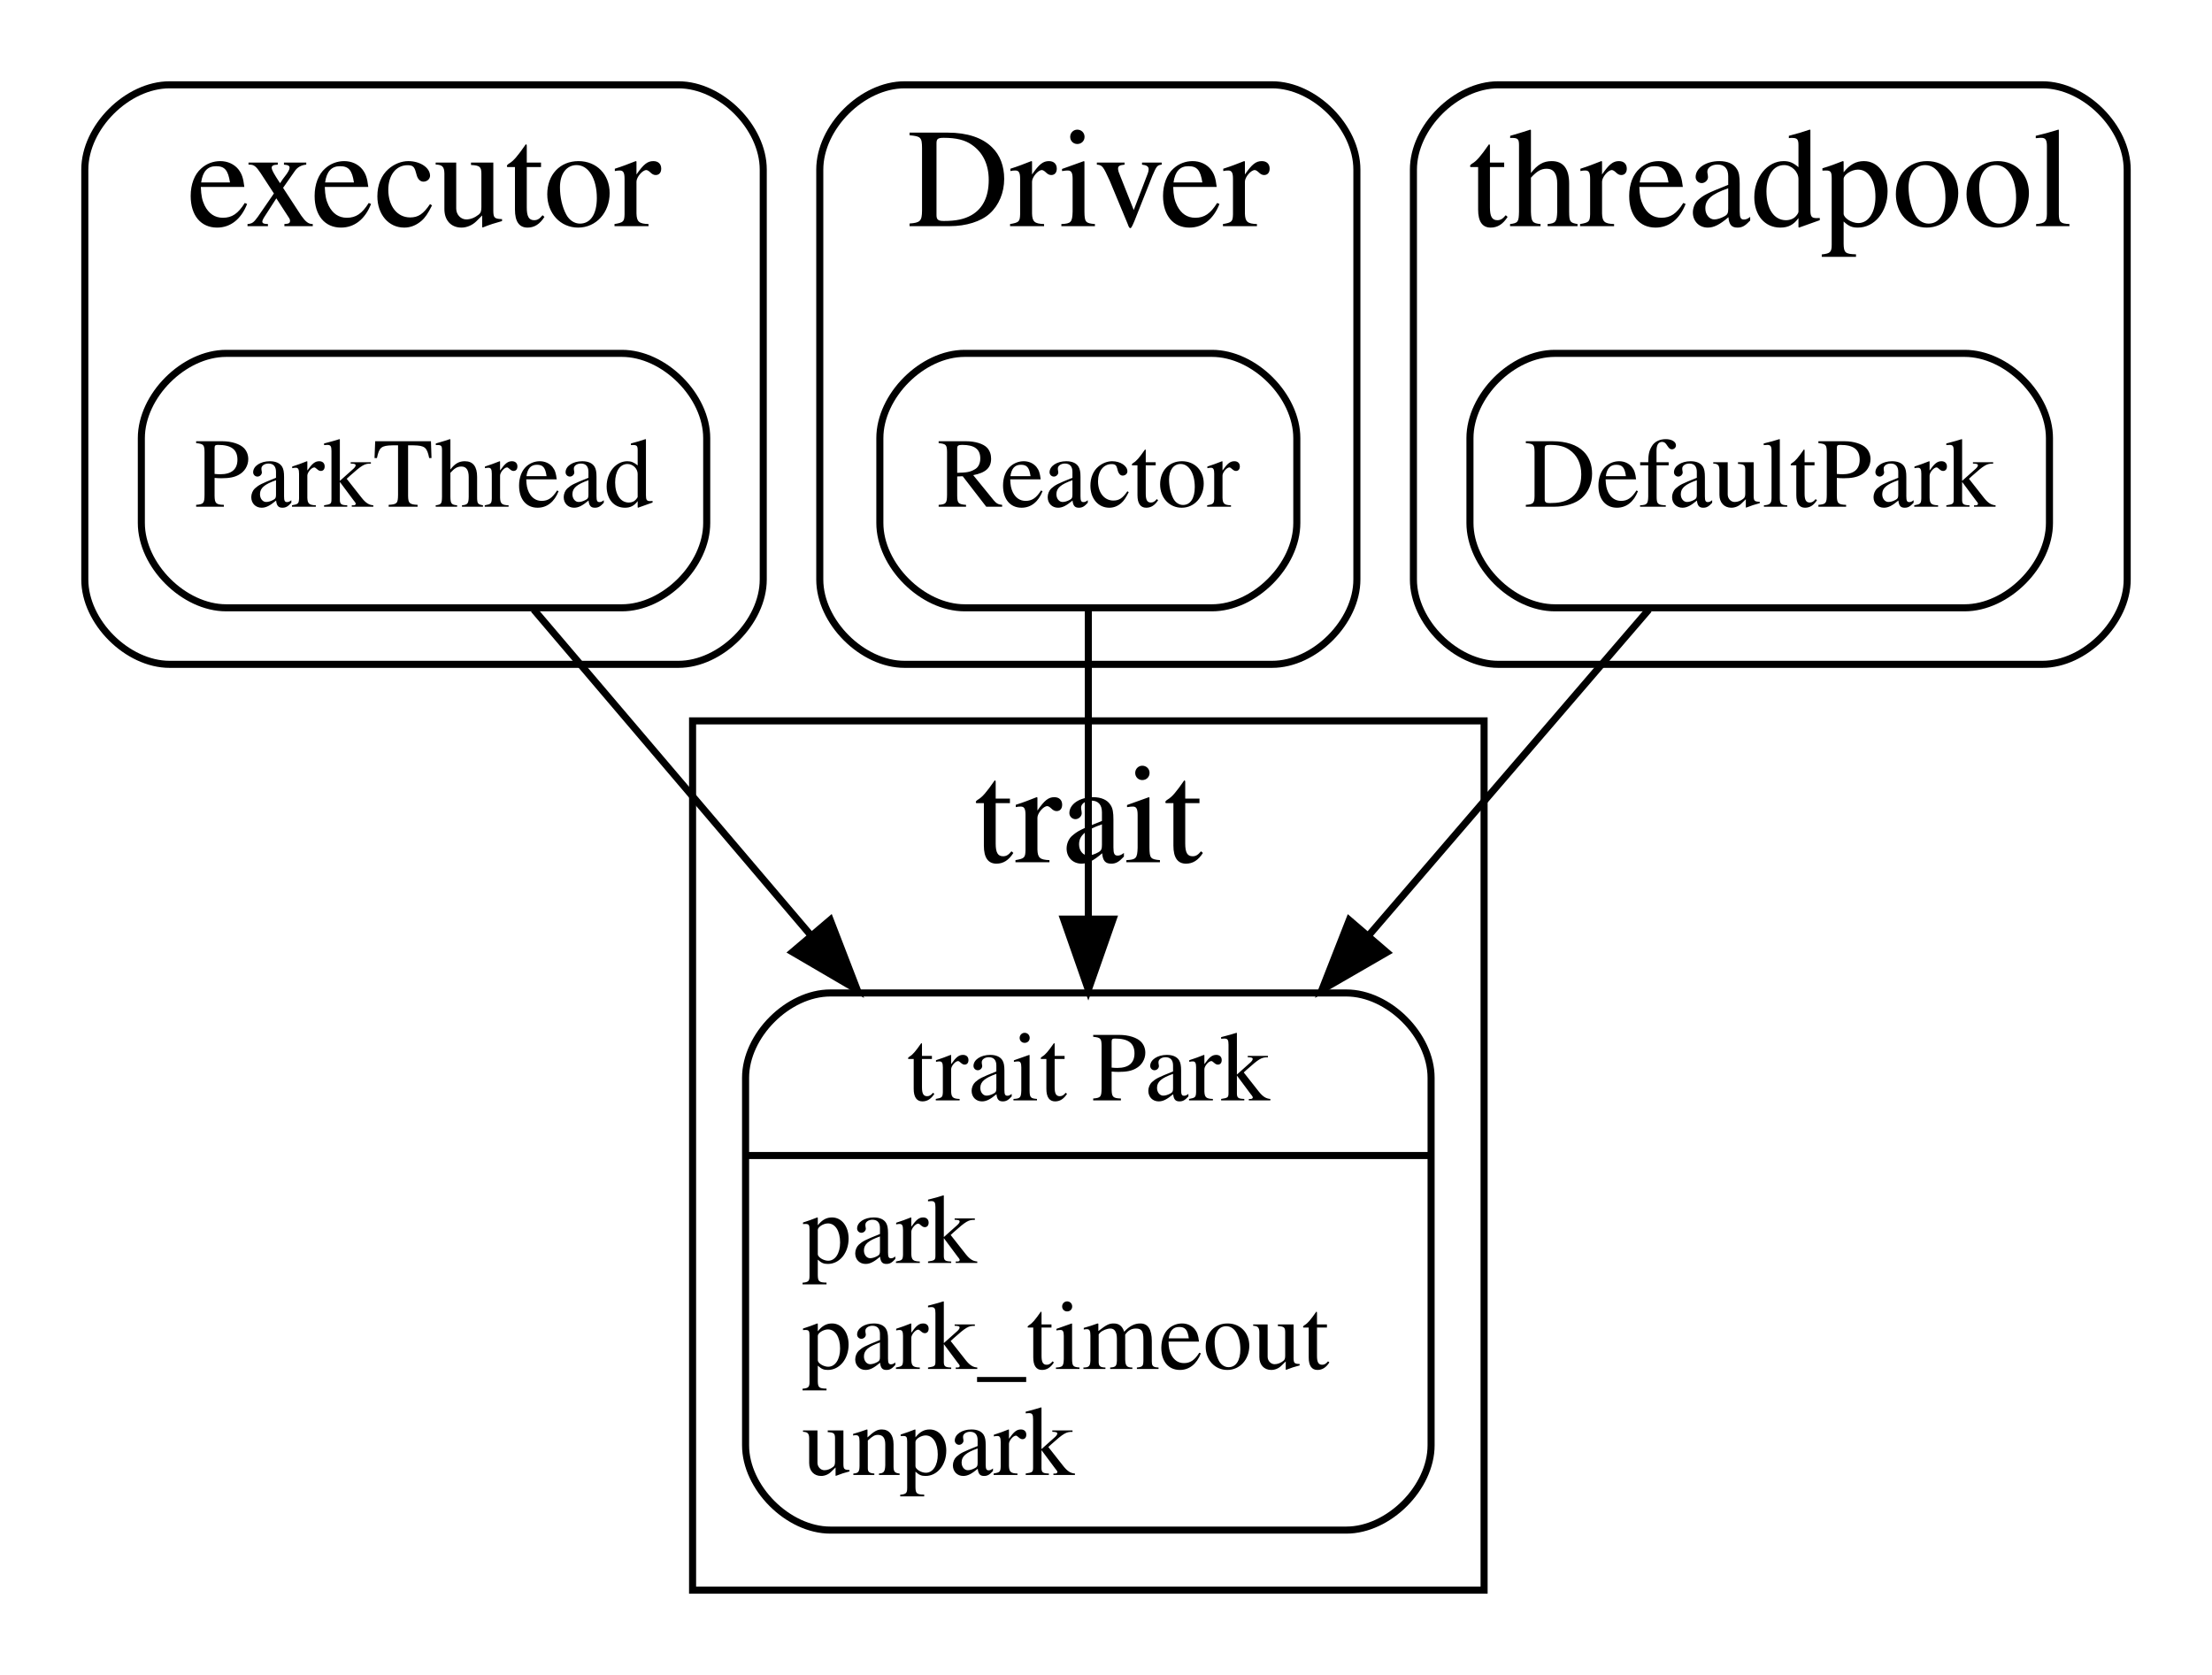
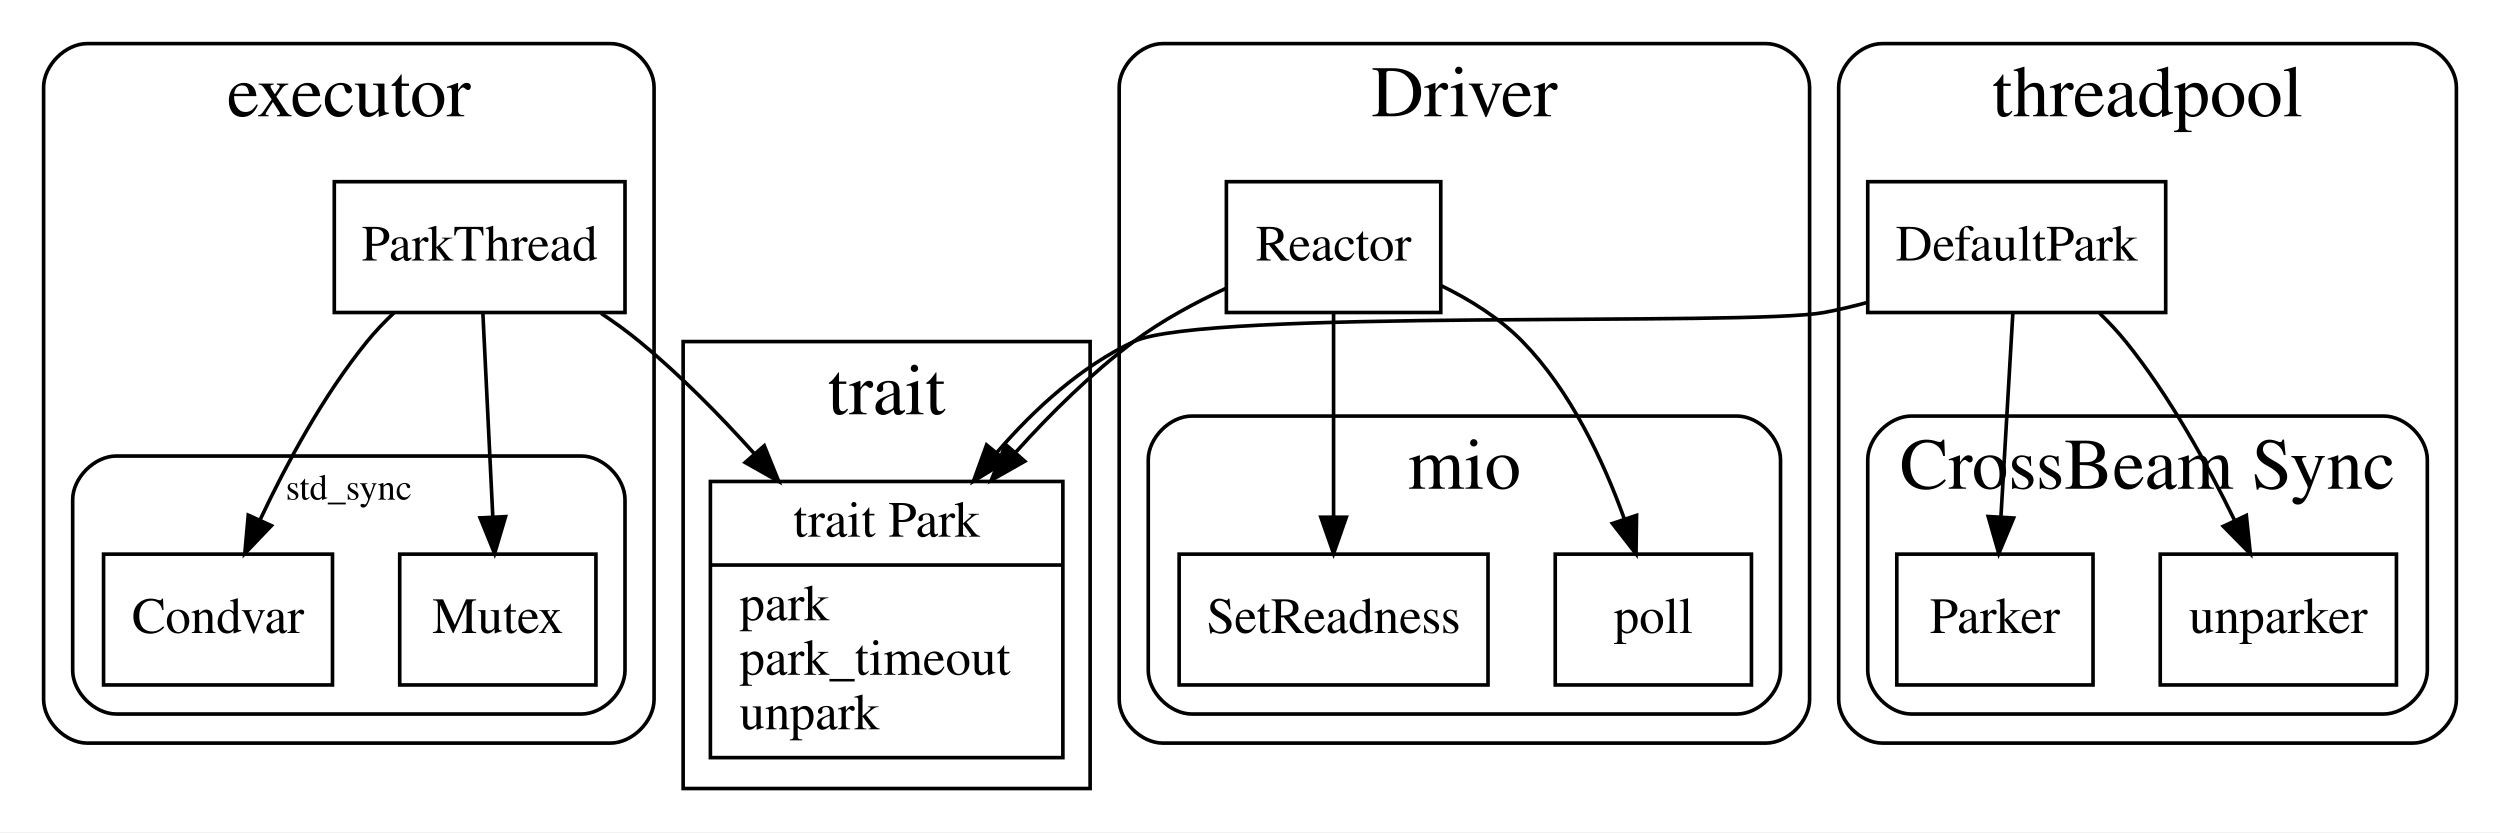
- <svg xmlns="http://www.w3.org/2000/svg" width="313pt" height="237pt" viewBox="0.00 0.00 313.00 237.00">
-   <g id="graph0" class="graph" transform="scale(1 1) rotate(0) translate(4 233)">
-     <polygon fill="#ffffff" stroke="transparent" points="-4,4 -4,-233 309,-233 309,4 -4,4" />
+ <svg xmlns="http://www.w3.org/2000/svg" width="688pt" height="229pt" viewBox="0.00 0.00 688.00 229.00">
+   <g id="graph0" class="graph" transform="scale(1 1) rotate(0) translate(4 225)">
+     <polygon fill="#ffffff" stroke="transparent" points="-4,4 -4,-225 684,-225 684,4 -4,4" />
    <g id="clust1" class="cluster">
-       <path fill="none" stroke="#000000" d="M20,-139C20,-139 92,-139 92,-139 98,-139 104,-145 104,-151 104,-151 104,-209 104,-209 104,-215 98,-221 92,-221 92,-221 20,-221 20,-221 14,-221 8,-215 8,-209 8,-209 8,-151 8,-151 8,-145 14,-139 20,-139" />
-       <text text-anchor="middle" x="56" y="-201" font-family="Times,serif" font-size="20.00" fill="#000000">executor</text>
+       <path fill="none" stroke="#000000" d="M20,-20.5C20,-20.5 164,-20.5 164,-20.5 170,-20.5 176,-26.5 176,-32.5 176,-32.5 176,-201 176,-201 176,-207 170,-213 164,-213 164,-213 20,-213 20,-213 14,-213 8,-207 8,-201 8,-201 8,-32.5 8,-32.5 8,-26.5 14,-20.5 20,-20.5" />
+       <text text-anchor="middle" x="92" y="-193" font-family="Times,serif" font-size="20.00" fill="#000000">executor</text>
    </g>
    <g id="clust2" class="cluster">
-       <polygon fill="none" stroke="#000000" points="94,-8 94,-131 206,-131 206,-8 94,-8" />
-       <text text-anchor="middle" x="150" y="-111" font-family="Times,serif" font-size="20.00" fill="#000000">trait</text>
+       <path fill="none" stroke="#000000" d="M28,-28.5C28,-28.5 156,-28.5 156,-28.5 162,-28.5 168,-34.5 168,-40.5 168,-40.5 168,-87.5 168,-87.5 168,-93.5 162,-99.5 156,-99.5 156,-99.5 28,-99.5 28,-99.5 22,-99.5 16,-93.5 16,-87.5 16,-87.5 16,-40.5 16,-40.5 16,-34.5 22,-28.5 28,-28.5" />
+       <text text-anchor="middle" x="92" y="-87.5" font-family="Times,serif" font-size="10.00" fill="#000000">std_sync</text>
    </g>
    <g id="clust3" class="cluster">
-       <path fill="none" stroke="#000000" d="M124,-139C124,-139 176,-139 176,-139 182,-139 188,-145 188,-151 188,-151 188,-209 188,-209 188,-215 182,-221 176,-221 176,-221 124,-221 124,-221 118,-221 112,-215 112,-209 112,-209 112,-151 112,-151 112,-145 118,-139 124,-139" />
-       <text text-anchor="middle" x="150" y="-201" font-family="Times,serif" font-size="20.00" fill="#000000">Driver</text>
+       <polygon fill="none" stroke="#000000" points="184,-8 184,-131 296,-131 296,-8 184,-8" />
+       <text text-anchor="middle" x="240" y="-111" font-family="Times,serif" font-size="20.00" fill="#000000">trait</text>
+     </g>
+     <g id="clust4" class="cluster">
+       <path fill="none" stroke="#000000" d="M316,-20.5C316,-20.5 482,-20.5 482,-20.5 488,-20.5 494,-26.5 494,-32.5 494,-32.5 494,-201 494,-201 494,-207 488,-213 482,-213 482,-213 316,-213 316,-213 310,-213 304,-207 304,-201 304,-201 304,-32.5 304,-32.5 304,-26.5 310,-20.5 316,-20.5" />
+       <text text-anchor="middle" x="399" y="-193" font-family="Times,serif" font-size="20.00" fill="#000000">Driver</text>
    </g>
    <g id="clust5" class="cluster">
-       <path fill="none" stroke="#000000" d="M208,-139C208,-139 285,-139 285,-139 291,-139 297,-145 297,-151 297,-151 297,-209 297,-209 297,-215 291,-221 285,-221 285,-221 208,-221 208,-221 202,-221 196,-215 196,-209 196,-209 196,-151 196,-151 196,-145 202,-139 208,-139" />
-       <text text-anchor="middle" x="246.5" y="-201" font-family="Times,serif" font-size="20.00" fill="#000000">threadpool</text>
+       <path fill="none" stroke="#000000" d="M324,-28.5C324,-28.5 474,-28.5 474,-28.5 480,-28.5 486,-34.5 486,-40.5 486,-40.5 486,-98.5 486,-98.5 486,-104.5 480,-110.5 474,-110.5 474,-110.5 324,-110.5 324,-110.5 318,-110.5 312,-104.5 312,-98.5 312,-98.5 312,-40.5 312,-40.5 312,-34.5 318,-28.5 324,-28.5" />
+       <text text-anchor="middle" x="399" y="-90.5" font-family="Times,serif" font-size="20.00" fill="#000000">mio</text>
+     </g>
+     <g id="clust8" class="cluster">
+       <path fill="none" stroke="#000000" d="M514,-20.5C514,-20.5 660,-20.5 660,-20.5 666,-20.5 672,-26.5 672,-32.5 672,-32.5 672,-201 672,-201 672,-207 666,-213 660,-213 660,-213 514,-213 514,-213 508,-213 502,-207 502,-201 502,-201 502,-32.5 502,-32.5 502,-26.5 508,-20.5 514,-20.5" />
+       <text text-anchor="middle" x="587" y="-193" font-family="Times,serif" font-size="20.00" fill="#000000">threadpool</text>
+     </g>
+     <g id="clust9" class="cluster">
+       <path fill="none" stroke="#000000" d="M522,-28.5C522,-28.5 652,-28.5 652,-28.5 658,-28.5 664,-34.5 664,-40.5 664,-40.5 664,-98.5 664,-98.5 664,-104.5 658,-110.5 652,-110.5 652,-110.5 522,-110.5 522,-110.5 516,-110.5 510,-104.5 510,-98.5 510,-98.5 510,-40.5 510,-40.5 510,-34.5 516,-28.5 522,-28.5" />
+       <text text-anchor="middle" x="587" y="-90.5" font-family="Times,serif" font-size="20.00" fill="#000000">CrossBeam Sync</text>
    </g>
    <g id="node1" class="node">
-       <path fill="none" stroke="#000000" d="M84,-183C84,-183 28,-183 28,-183 22,-183 16,-177 16,-171 16,-171 16,-159 16,-159 16,-153 22,-147 28,-147 28,-147 84,-147 84,-147 90,-147 96,-153 96,-159 96,-159 96,-171 96,-171 96,-177 90,-183 84,-183" />
-       <text text-anchor="middle" x="56" y="-161.3" font-family="Times,serif" font-size="14.00" fill="#000000">ParkThread</text>
+       <polygon fill="none" stroke="#000000" points="168,-175 88,-175 88,-139 168,-139 168,-175" />
+       <text text-anchor="middle" x="128" y="-153.3" font-family="Times,serif" font-size="14.00" fill="#000000">ParkThread</text>
    </g>
    <g id="node2" class="node">
-       <path fill="none" stroke="#000000" d="M113.5,-16.5C113.5,-16.5 186.5,-16.5 186.5,-16.5 192.5,-16.5 198.5,-22.5 198.5,-28.5 198.5,-28.5 198.5,-80.5 198.5,-80.5 198.5,-86.5 192.5,-92.5 186.5,-92.5 186.5,-92.5 113.5,-92.5 113.5,-92.5 107.5,-92.5 101.5,-86.5 101.5,-80.5 101.5,-80.5 101.5,-28.5 101.5,-28.5 101.5,-22.5 107.5,-16.5 113.5,-16.5" />
-       <text text-anchor="middle" x="150" y="-77.3" font-family="Times,serif" font-size="14.00" fill="#000000">trait Park</text>
-       <polyline fill="none" stroke="#000000" points="101.5,-69.5 198.5,-69.5 " />
-       <text text-anchor="start" x="109.5" y="-54.3" font-family="Times,serif" font-size="14.00" fill="#000000">park </text>
-       <text text-anchor="start" x="109.5" y="-39.3" font-family="Times,serif" font-size="14.00" fill="#000000"> park_timeout </text>
-       <text text-anchor="start" x="109.5" y="-24.3" font-family="Times,serif" font-size="14.00" fill="#000000"> unpark </text>
+       <polygon fill="none" stroke="#000000" points="160,-72.5 106,-72.5 106,-36.5 160,-36.5 160,-72.5" />
+       <text text-anchor="middle" x="133" y="-50.8" font-family="Times,serif" font-size="14.00" fill="#000000">Mutex</text>
    </g>
    <g id="edge1" class="edge">
-       <path fill="none" stroke="#000000" d="M71.522,-146.753C82.188,-134.216 96.855,-116.973 110.626,-100.785" />
-       <polygon fill="#000000" stroke="#000000" points="113.479,-102.834 117.292,-92.949 108.147,-98.298 113.479,-102.834" />
+       <path fill="none" stroke="#000000" d="M128.894,-138.675C129.651,-123.152 130.749,-100.64 131.619,-82.802" />
+       <polygon fill="#000000" stroke="#000000" points="135.122,-82.825 132.114,-72.666 128.131,-82.484 135.122,-82.825" />
    </g>
    <g id="node3" class="node">
-       <path fill="none" stroke="#000000" d="M167.5,-183C167.5,-183 132.5,-183 132.5,-183 126.5,-183 120.5,-177 120.5,-171 120.5,-171 120.5,-159 120.5,-159 120.5,-153 126.5,-147 132.5,-147 132.5,-147 167.5,-147 167.5,-147 173.5,-147 179.5,-153 179.5,-159 179.5,-159 179.5,-171 179.5,-171 179.5,-177 173.5,-183 167.5,-183" />
-       <text text-anchor="middle" x="150" y="-161.3" font-family="Times,serif" font-size="14.00" fill="#000000">Reactor</text>
+       <polygon fill="none" stroke="#000000" points="87.5,-72.5 24.5,-72.5 24.5,-36.5 87.5,-36.5 87.5,-72.5" />
+       <text text-anchor="middle" x="56" y="-50.8" font-family="Times,serif" font-size="14.00" fill="#000000">Condvar</text>
    </g>
    <g id="edge2" class="edge">
-       <path fill="none" stroke="#000000" d="M150,-146.753C150,-134.786 150,-118.531 150,-102.999" />
-       <polygon fill="#000000" stroke="#000000" points="153.5,-102.949 150,-92.949 146.5,-102.949 153.5,-102.949" />
+       <path fill="none" stroke="#000000" d="M104.389,-138.883C101.747,-136.378 99.215,-133.726 97,-131 84.994,-116.228 74.854,-97.406 67.661,-82.129" />
+       <polygon fill="#000000" stroke="#000000" points="70.691,-80.337 63.37,-72.679 64.318,-83.232 70.691,-80.337" />
    </g>
    <g id="node4" class="node">
-       <path fill="none" stroke="#000000" d="M274,-183C274,-183 216,-183 216,-183 210,-183 204,-177 204,-171 204,-171 204,-159 204,-159 204,-153 210,-147 216,-147 216,-147 274,-147 274,-147 280,-147 286,-153 286,-159 286,-159 286,-171 286,-171 286,-177 280,-183 274,-183" />
-       <text text-anchor="middle" x="245" y="-161.3" font-family="Times,serif" font-size="14.00" fill="#000000">DefaultPark</text>
+       <polygon fill="none" stroke="#000000" points="191.5,-16.5 191.5,-92.5 288.5,-92.5 288.5,-16.5 191.5,-16.5" />
+       <text text-anchor="middle" x="240" y="-77.3" font-family="Times,serif" font-size="14.00" fill="#000000">trait Park</text>
+       <polyline fill="none" stroke="#000000" points="191.5,-69.5 288.5,-69.5 " />
+       <text text-anchor="start" x="199.5" y="-54.3" font-family="Times,serif" font-size="14.00" fill="#000000">park </text>
+       <text text-anchor="start" x="199.5" y="-39.3" font-family="Times,serif" font-size="14.00" fill="#000000"> park_timeout </text>
+       <text text-anchor="start" x="199.5" y="-24.3" font-family="Times,serif" font-size="14.00" fill="#000000"> unpark </text>
+     </g>
+     <g id="edge7" class="edge">
+       <path fill="none" stroke="#000000" d="M161.428,-138.762C165.111,-136.314 168.712,-133.708 172,-131 183.038,-121.91 193.855,-110.976 203.5,-100.255" />
+       <polygon fill="#000000" stroke="#000000" points="206.33,-102.338 210.303,-92.516 201.072,-97.717 206.33,-102.338" />
+     </g>
+     <g id="node5" class="node">
+       <polygon fill="none" stroke="#000000" points="392.5,-175 333.5,-175 333.5,-139 392.5,-139 392.5,-175" />
+       <text text-anchor="middle" x="363" y="-153.3" font-family="Times,serif" font-size="14.00" fill="#000000">Reactor</text>
+     </g>
+     <g id="edge8" class="edge">
+       <path fill="none" stroke="#000000" d="M333.495,-145.701C324.866,-141.713 315.693,-136.762 308,-131 296.441,-122.342 285.368,-111.471 275.637,-100.665" />
+       <polygon fill="#000000" stroke="#000000" points="278.015,-98.068 268.8,-92.84 272.744,-102.674 278.015,-98.068" />
+     </g>
+     <g id="node6" class="node">
+       <polygon fill="none" stroke="#000000" points="478,-72.5 424,-72.5 424,-36.5 478,-36.5 478,-72.5" />
+       <text text-anchor="middle" x="451" y="-50.8" font-family="Times,serif" font-size="14.00" fill="#000000">poll</text>
    </g>
    <g id="edge3" class="edge">
-       <path fill="none" stroke="#000000" d="M229.313,-146.753C218.534,-134.216 203.71,-116.973 189.793,-100.785" />
-       <polygon fill="#000000" stroke="#000000" points="192.229,-98.25 183.055,-92.949 186.921,-102.813 192.229,-98.25" />
+       <path fill="none" stroke="#000000" d="M392.503,-146.448C400.527,-142.528 408.724,-137.427 415,-131 428.207,-117.475 437.237,-98.197 442.95,-82.377" />
+       <polygon fill="#000000" stroke="#000000" points="446.376,-83.17 446.236,-72.576 439.739,-80.945 446.376,-83.17" />
+     </g>
+     <g id="node7" class="node">
+       <polygon fill="none" stroke="#000000" points="405.5,-72.5 320.5,-72.5 320.5,-36.5 405.5,-36.5 405.5,-72.5" />
+       <text text-anchor="middle" x="363" y="-50.8" font-family="Times,serif" font-size="14.00" fill="#000000">SetReadness</text>
+     </g>
+     <g id="edge4" class="edge">
+       <path fill="none" stroke="#000000" d="M363,-138.675C363,-123.152 363,-100.64 363,-82.802" />
+       <polygon fill="#000000" stroke="#000000" points="366.5,-82.666 363,-72.666 359.5,-82.666 366.5,-82.666" />
+     </g>
+     <g id="node8" class="node">
+       <polygon fill="none" stroke="#000000" points="592,-175 510,-175 510,-139 592,-139 592,-175" />
+       <text text-anchor="middle" x="551" y="-153.3" font-family="Times,serif" font-size="14.00" fill="#000000">DefaultPark</text>
+     </g>
+     <g id="edge9" class="edge">
+       <path fill="none" stroke="#000000" d="M509.93,-141.786C505.938,-140.691 501.916,-139.732 498,-139 477.23,-135.119 327.089,-140.06 308,-131 293.514,-124.125 280.792,-112.592 270.39,-100.539" />
+       <polygon fill="#000000" stroke="#000000" points="272.931,-98.118 263.894,-92.588 267.51,-102.546 272.931,-98.118" />
+     </g>
+     <g id="node9" class="node">
+       <polygon fill="none" stroke="#000000" points="655.5,-72.5 590.5,-72.5 590.5,-36.5 655.5,-36.5 655.5,-72.5" />
+       <text text-anchor="middle" x="623" y="-50.8" font-family="Times,serif" font-size="14.00" fill="#000000">unparker</text>
+     </g>
+     <g id="edge5" class="edge">
+       <path fill="none" stroke="#000000" d="M573.808,-138.796C576.371,-136.306 578.835,-133.681 581,-131 593.026,-116.11 603.411,-97.287 610.846,-82.038" />
+       <polygon fill="#000000" stroke="#000000" points="614.192,-83.148 615.293,-72.611 607.861,-80.162 614.192,-83.148" />
+     </g>
+     <g id="node10" class="node">
+       <polygon fill="none" stroke="#000000" points="572,-72.5 518,-72.5 518,-36.5 572,-36.5 572,-72.5" />
+       <text text-anchor="middle" x="545" y="-50.8" font-family="Times,serif" font-size="14.00" fill="#000000">Parker</text>
+     </g>
+     <g id="edge6" class="edge">
+       <path fill="none" stroke="#000000" d="M549.927,-138.675C549.019,-123.152 547.701,-100.64 546.657,-82.802" />
+       <polygon fill="#000000" stroke="#000000" points="550.142,-82.445 546.063,-72.666 543.154,-82.854 550.142,-82.445" />
    </g>
  </g>
</svg>
